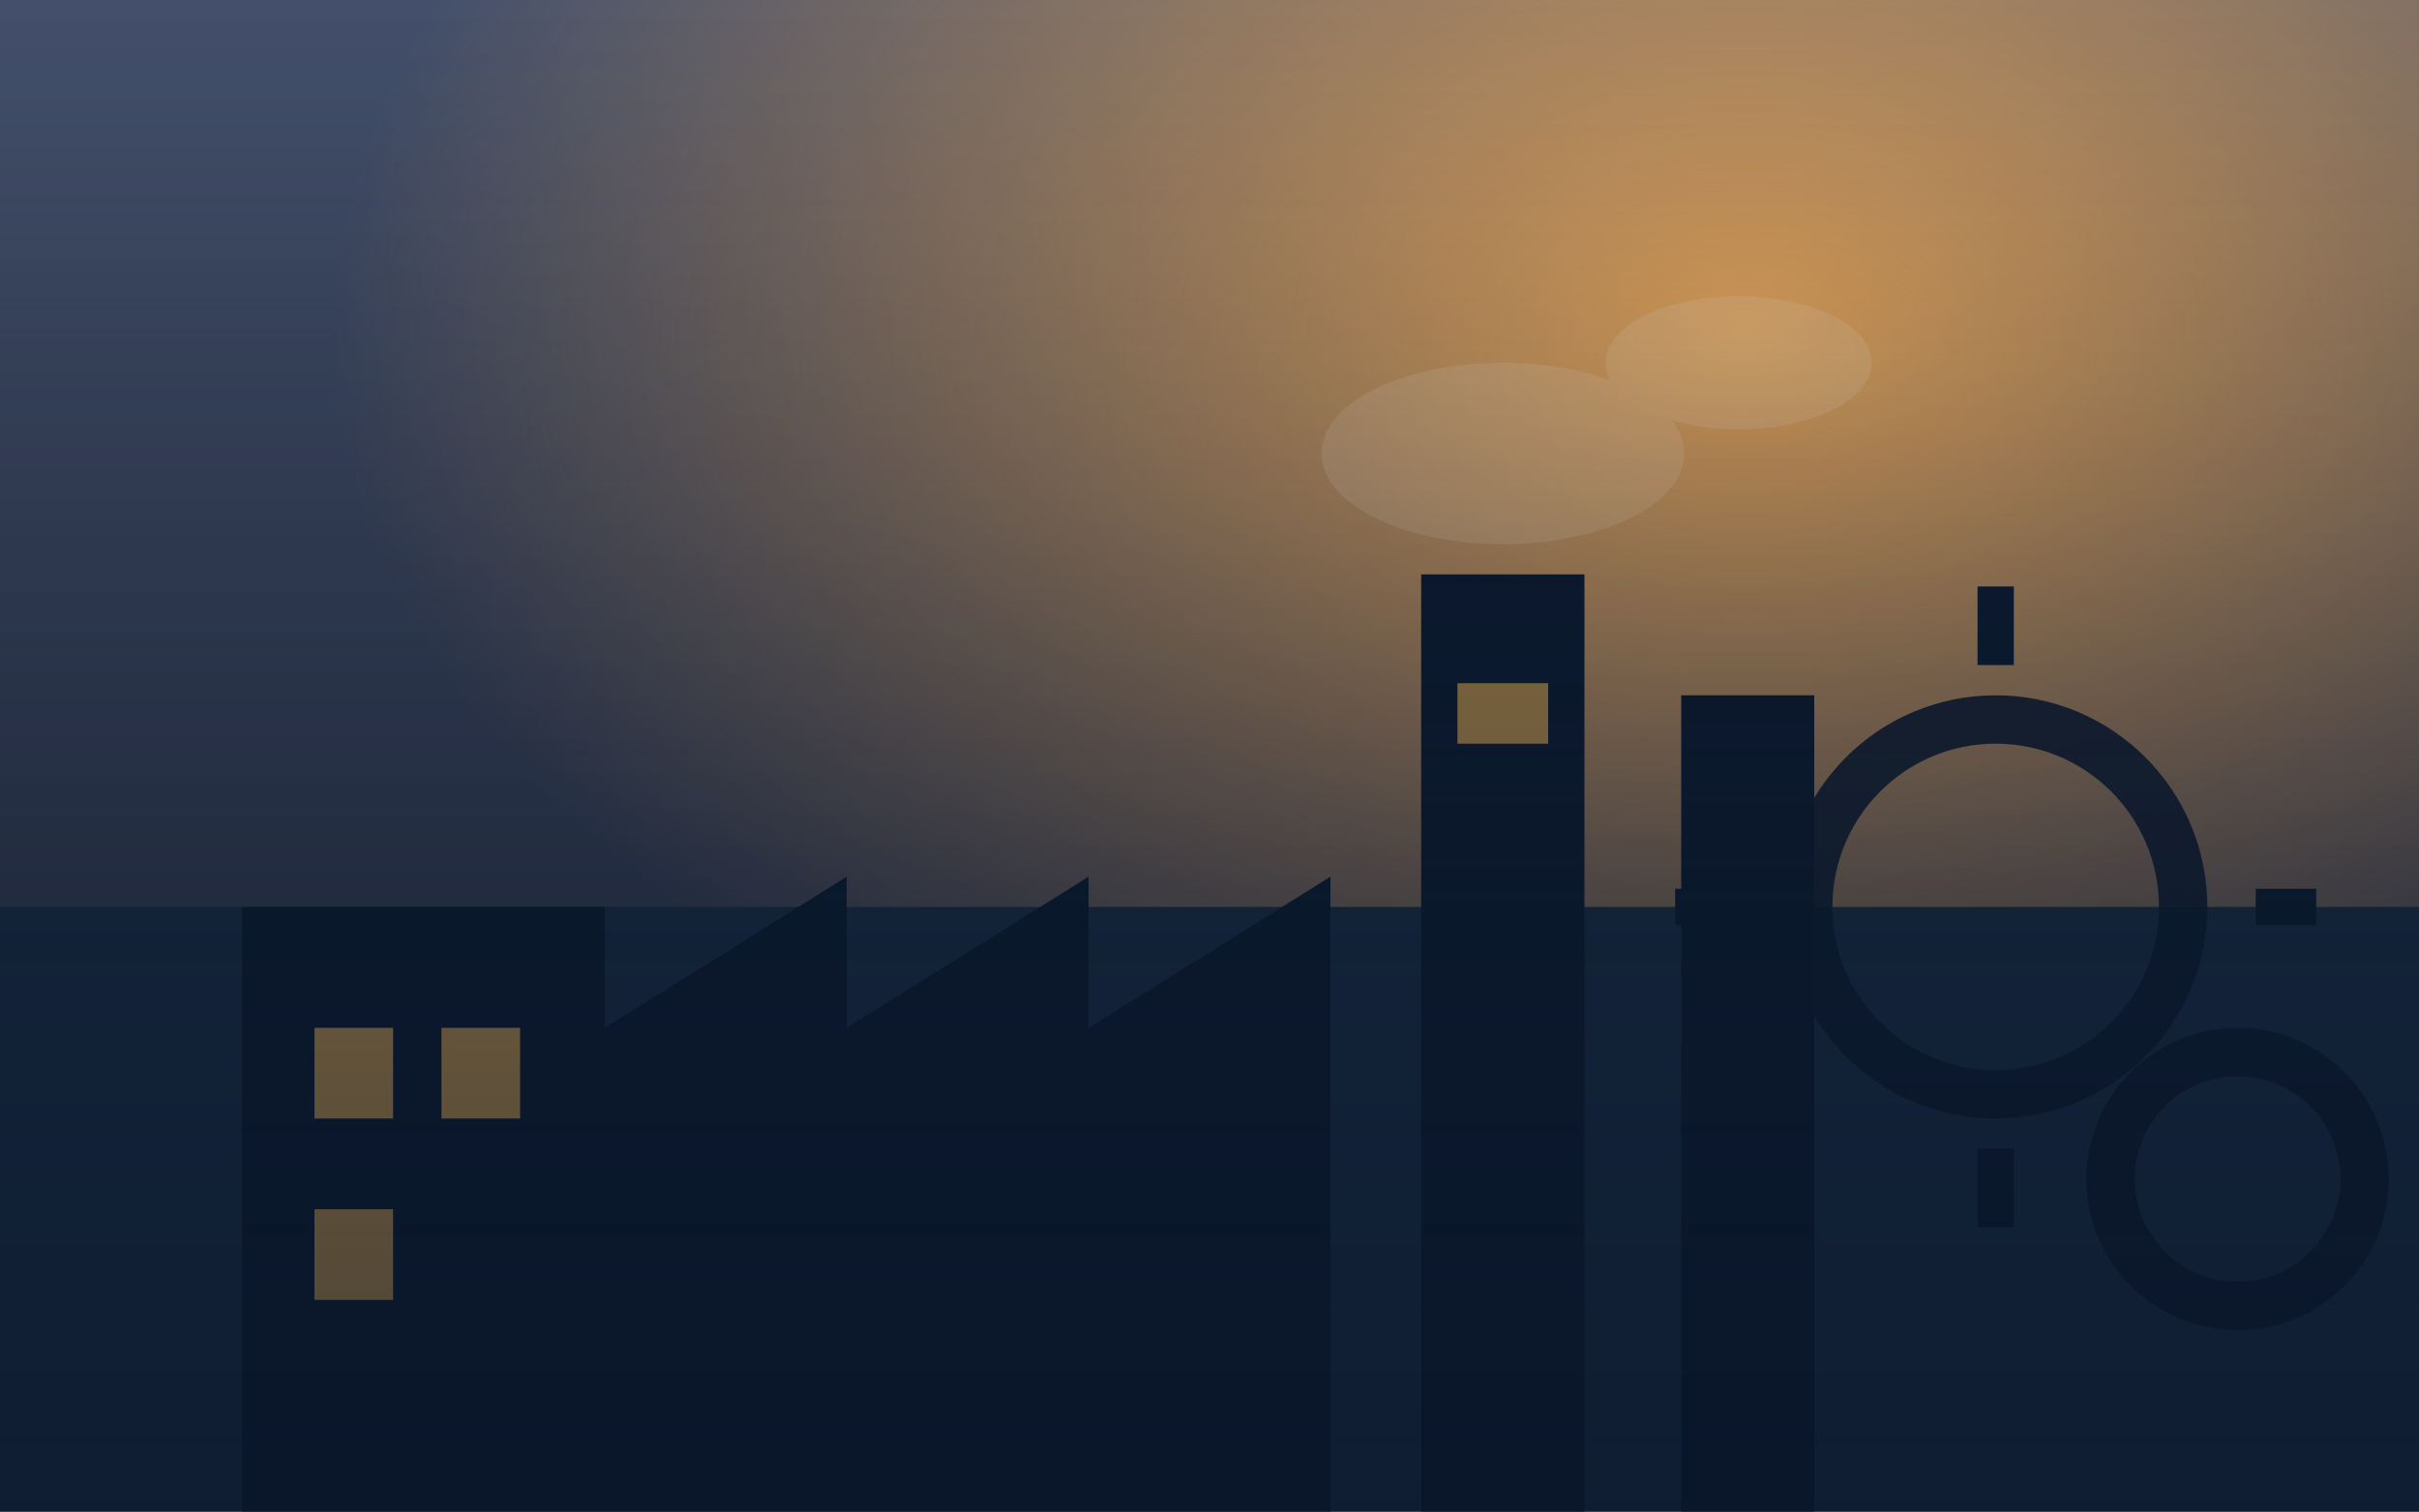
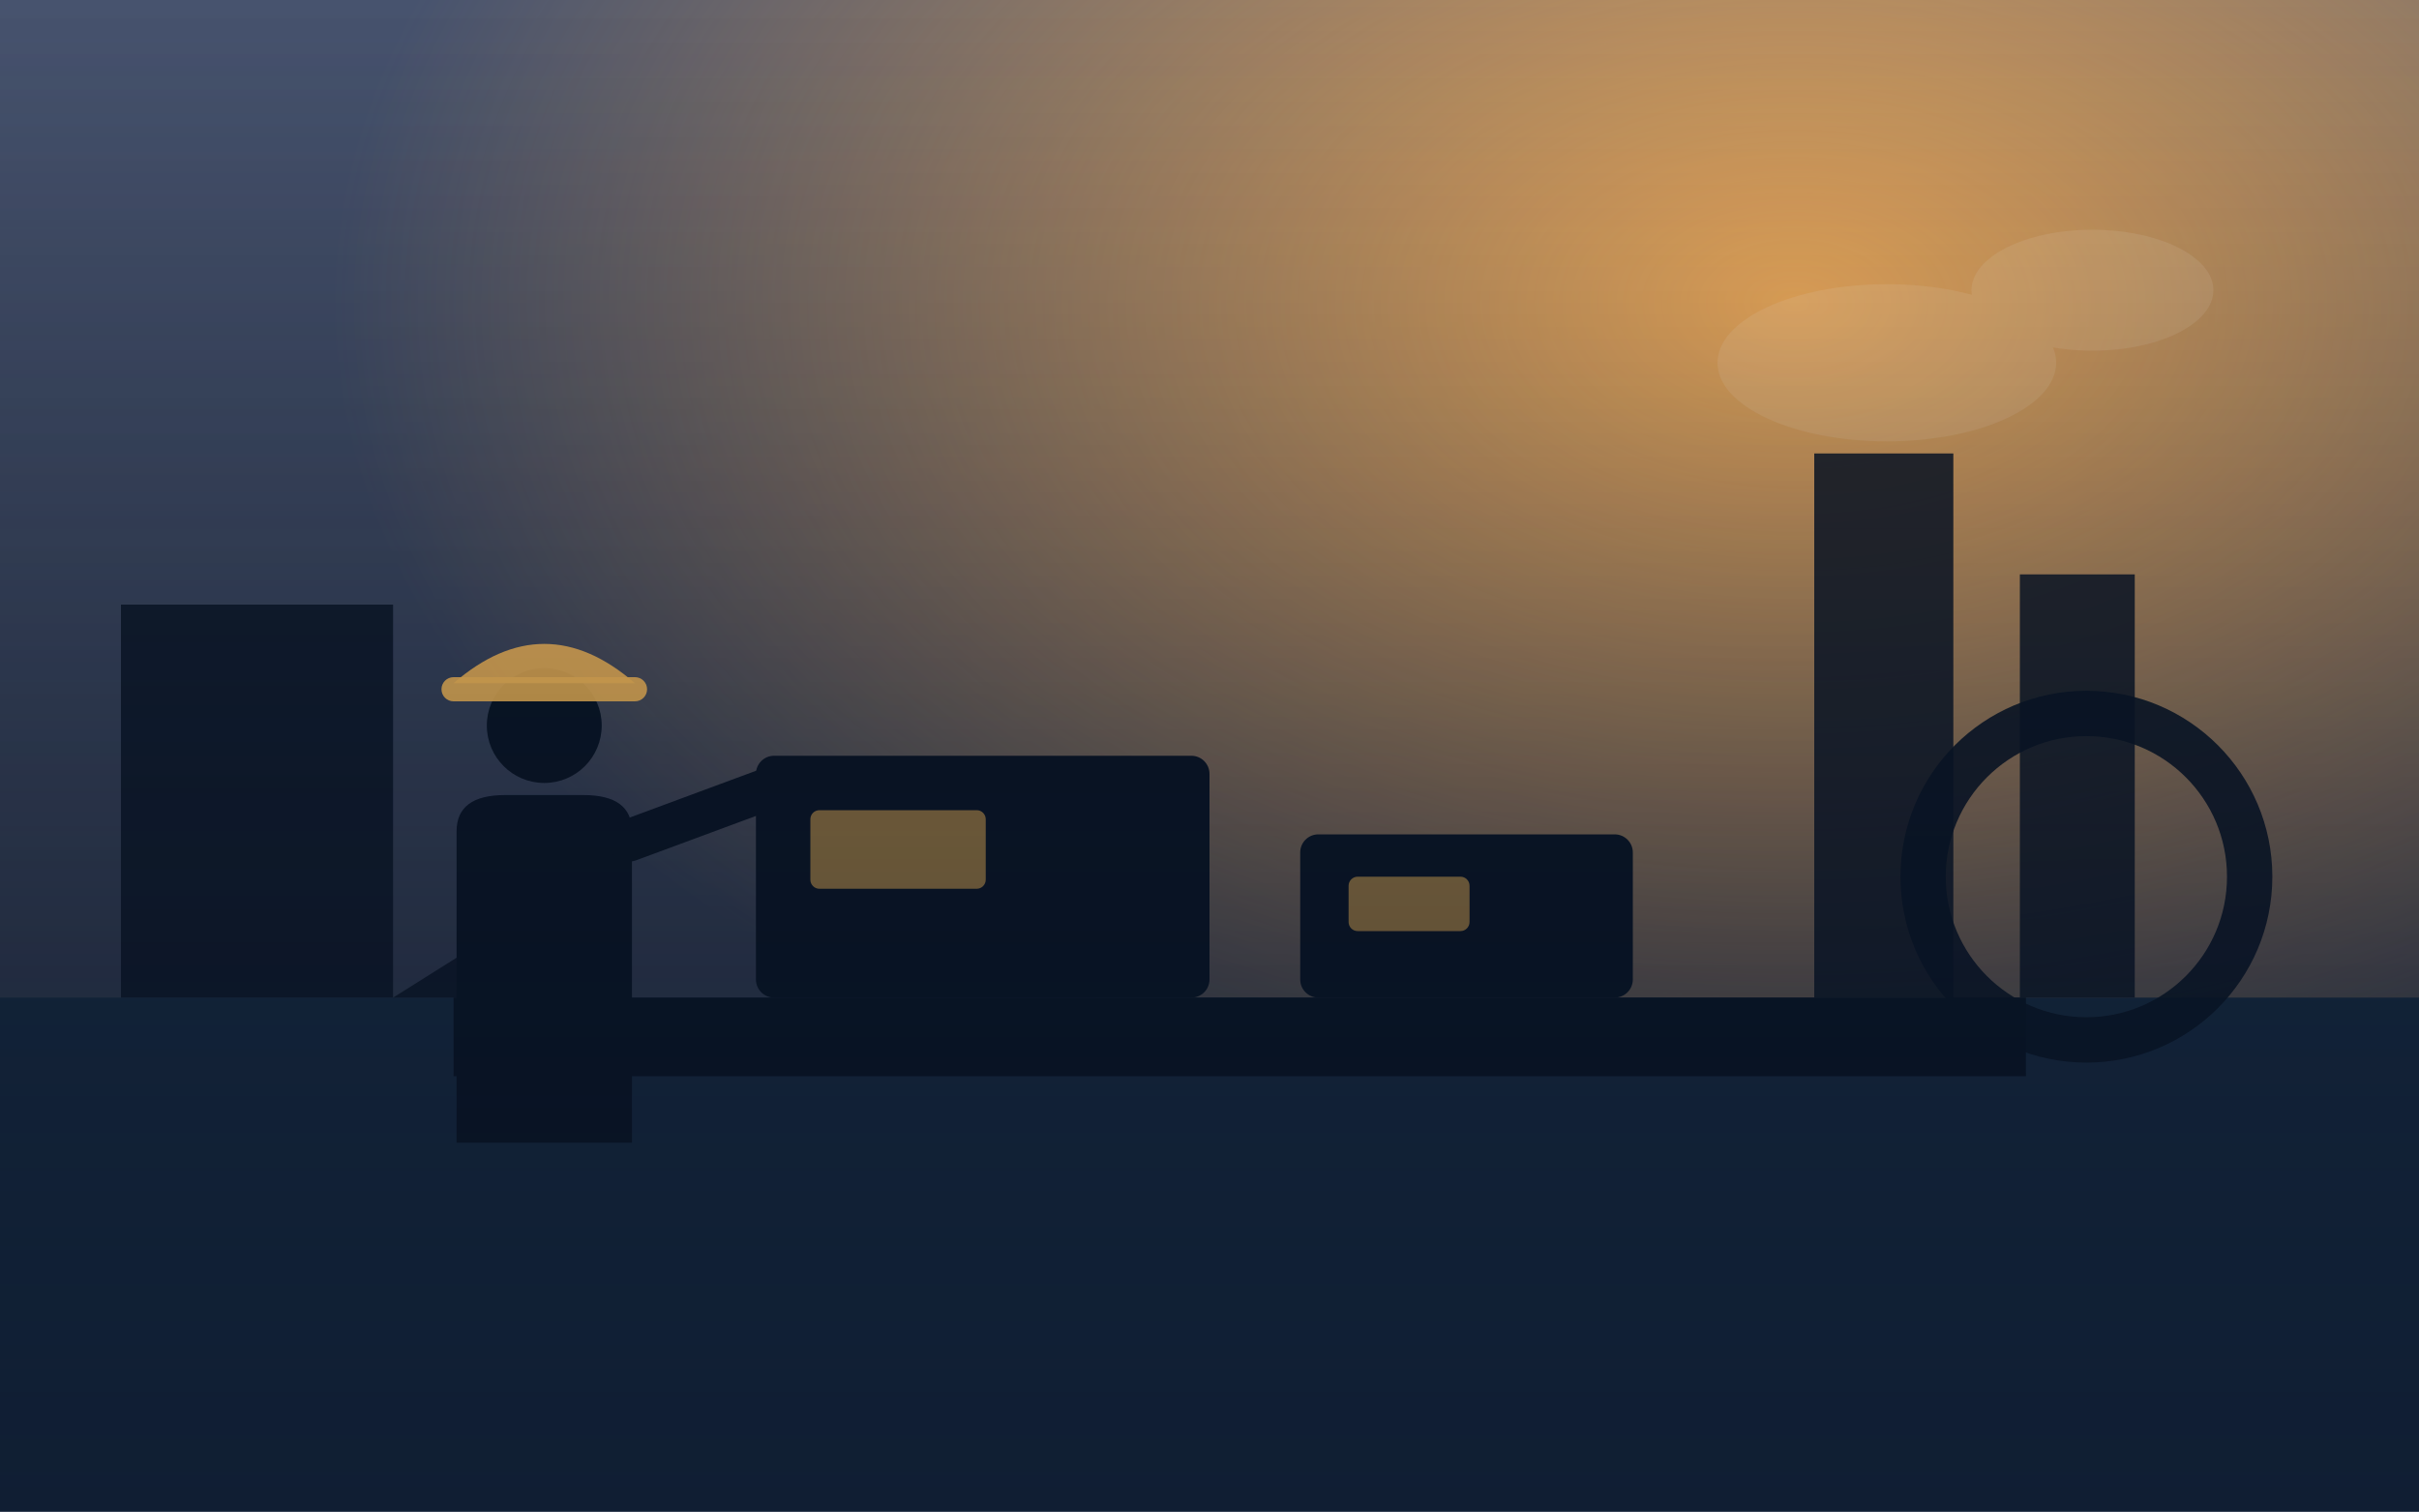
<svg xmlns="http://www.w3.org/2000/svg" viewBox="0 0 800 500" preserveAspectRatio="xMidYMid slice">
  <defs>
    <linearGradient id="s" x1="0" y1="0" x2="0" y2="1">
-       <stop offset="0" stop-color="#44506B" />
-       <stop offset="1" stop-color="#1E2636" />
+       <stop offset="0" stop-color="#47536E" />
+       <stop offset="1" stop-color="#1F2838" />
    </linearGradient>
-     <radialGradient id="g" cx="72%" cy="22%" r="58%">
-       <stop offset="0" stop-color="#FFB357" stop-opacity=".85" />
+     <radialGradient id="g" cx="74%" cy="20%" r="60%">
+       <stop offset="0" stop-color="#FFB357" stop-opacity=".9" />
      <stop offset="1" stop-color="#FFB357" stop-opacity="0" />
    </radialGradient>
    <linearGradient id="f" x1="0" y1="0" x2="0" y2="1">
      <stop offset="0" stop-color="#0A1428" stop-opacity="0" />
-       <stop offset="1" stop-color="#0A1428" stop-opacity=".55" />
+       <stop offset="1" stop-color="#0A1428" stop-opacity=".5" />
    </linearGradient>
  </defs>
  <rect width="800" height="500" fill="url(#s)" />
  <rect width="800" height="500" fill="url(#g)" />
-   <g fill="#16293F">
-     <rect x="0" y="300" width="800" height="200" />
+   <rect x="0" y="330" width="800" height="170" fill="#15283E" />
+   <g fill="#081322" opacity=".85">
+     <path d="M40 330V200h90v130z" />
+     <path d="M130 330l70-44v44z" />
+     <rect x="600" y="150" width="46" height="180" />
+     <rect x="668" y="190" width="38" height="140" />
  </g>
-   <g fill="#0B1A2E">
-     <path d="M80 300h120v200H80z" />
-     <path d="M200 340l80-50v210h-80z" />
-     <path d="M280 340l80-50v210h-80z" />
-     <path d="M360 340l80-50v210h-80z" />
-     <rect x="470" y="190" width="54" height="310" />
-     <rect x="556" y="230" width="44" height="270" />
+   <g fill="none" stroke="#081322" stroke-width="15" opacity=".9">
+     <circle cx="690" cy="290" r="54" />
  </g>
-   <g fill="none" stroke="#0B1A2E" stroke-width="16" opacity=".9">
-     <circle cx="660" cy="300" r="62" />
-     <circle cx="740" cy="390" r="42" />
+   <rect x="150" y="330" width="520" height="26" fill="#081322" />
+   <g fill="#081322">
+     <rect x="250" y="250" width="150" height="80" rx="6" />
+     <rect x="430" y="276" width="110" height="54" rx="6" />
  </g>
-   <g stroke="#0B1A2E" stroke-width="12">
-     <path d="M660 220v-26M660 406v-26M580 300h-26M766 300h-20" />
+   <g fill="#F7B955" opacity=".55">
+     <rect x="268" y="268" width="58" height="26" rx="3" />
+     <rect x="446" y="290" width="40" height="18" rx="3" />
  </g>
-   <g fill="#F7B955" opacity=".6">
-     <rect x="104" y="340" width="26" height="30" />
-     <rect x="146" y="340" width="26" height="30" />
-     <rect x="104" y="400" width="26" height="30" />
-     <rect x="482" y="226" width="30" height="20" />
+   <g fill="#081322" transform="translate(0,-18)">
+     <circle cx="180" cy="258" r="19" />
+     <path d="M151 396 L151 293 Q151 281 167 281 L193 281 Q209 281 209 293 L209 396 Z" />
  </g>
-   <g fill="#E8E2D4" opacity=".16">
-     <ellipse cx="497" cy="150" rx="60" ry="30" />
-     <ellipse cx="575" cy="120" rx="44" ry="22" />
+   <path transform="translate(0,-18)" d="M150 244 q30 -26 60 0 z" fill="#F7B955" opacity=".9" />
+   <rect transform="translate(0,-18)" x="146" y="242" width="68" height="8" rx="4" fill="#F7B955" opacity=".9" />
+   <g stroke="#081322" fill="none" transform="translate(0,-18)">
+     <path d="M208 296 L262 276" stroke-width="14" stroke-linecap="round" />
+   </g>
+   <g fill="#F3EADF" opacity=".12">
+     <ellipse cx="624" cy="120" rx="56" ry="26" />
+     <ellipse cx="692" cy="96" rx="40" ry="20" />
  </g>
  <rect width="800" height="500" fill="url(#f)" />
</svg>
